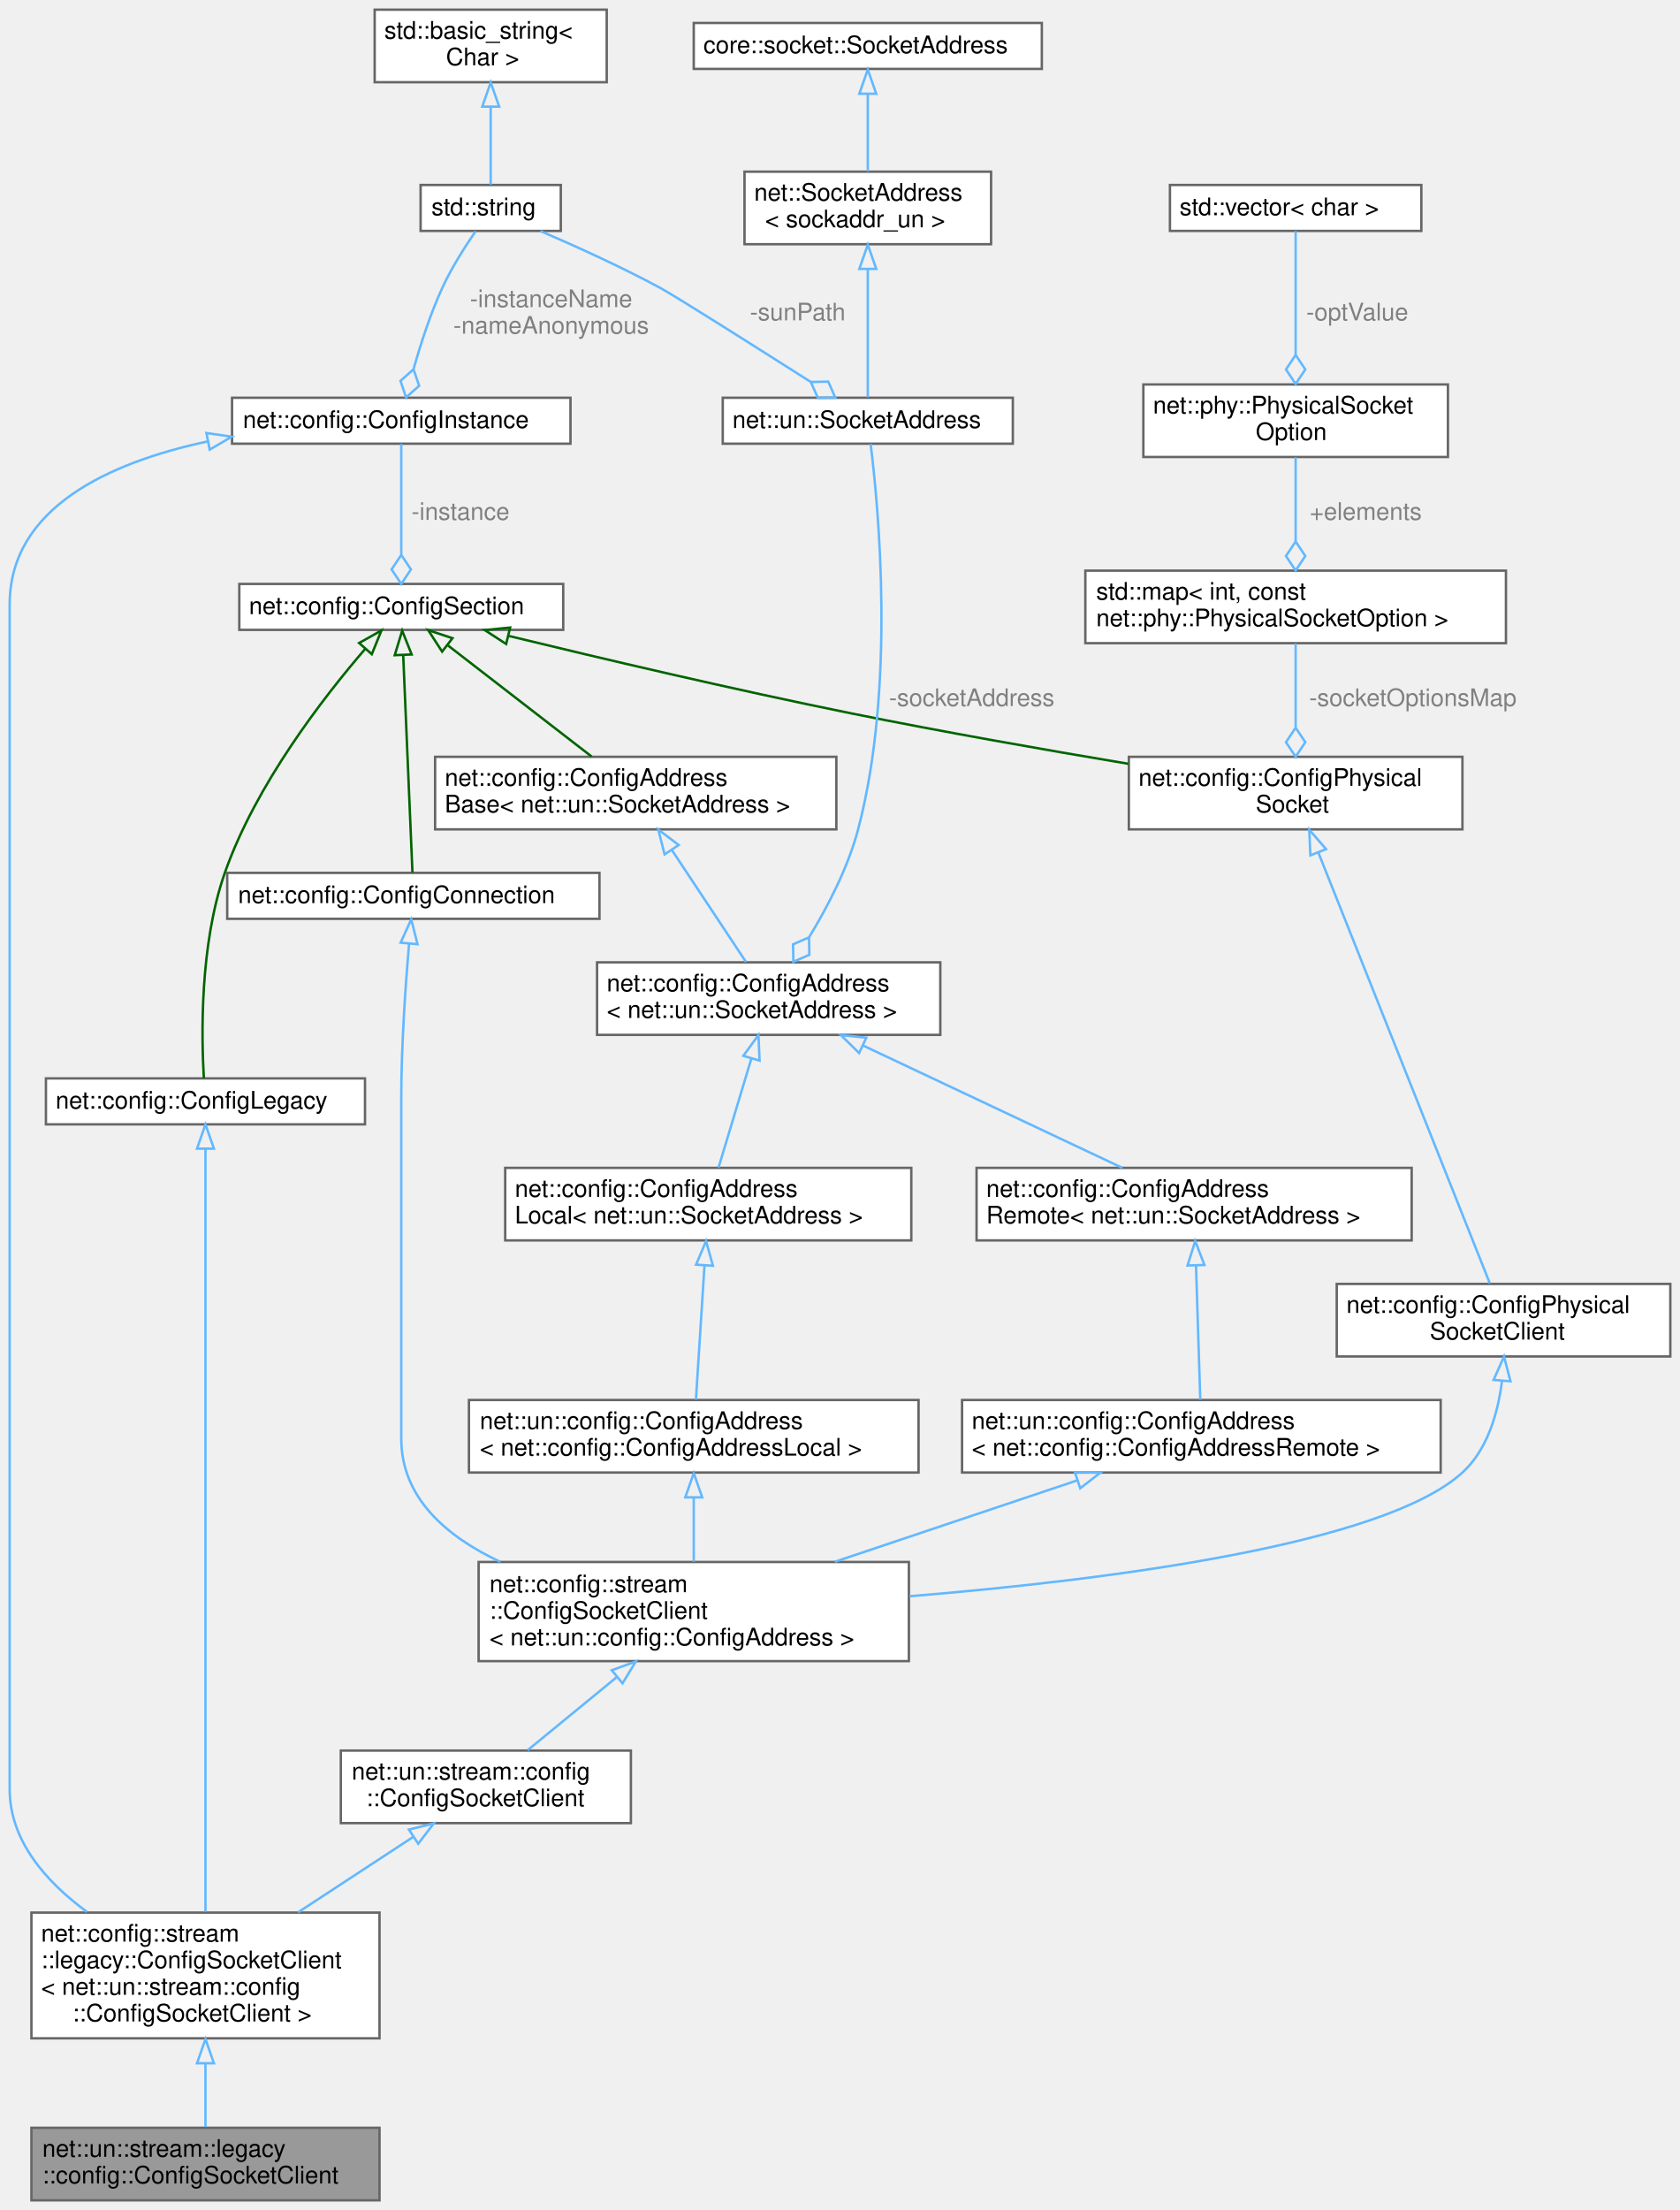
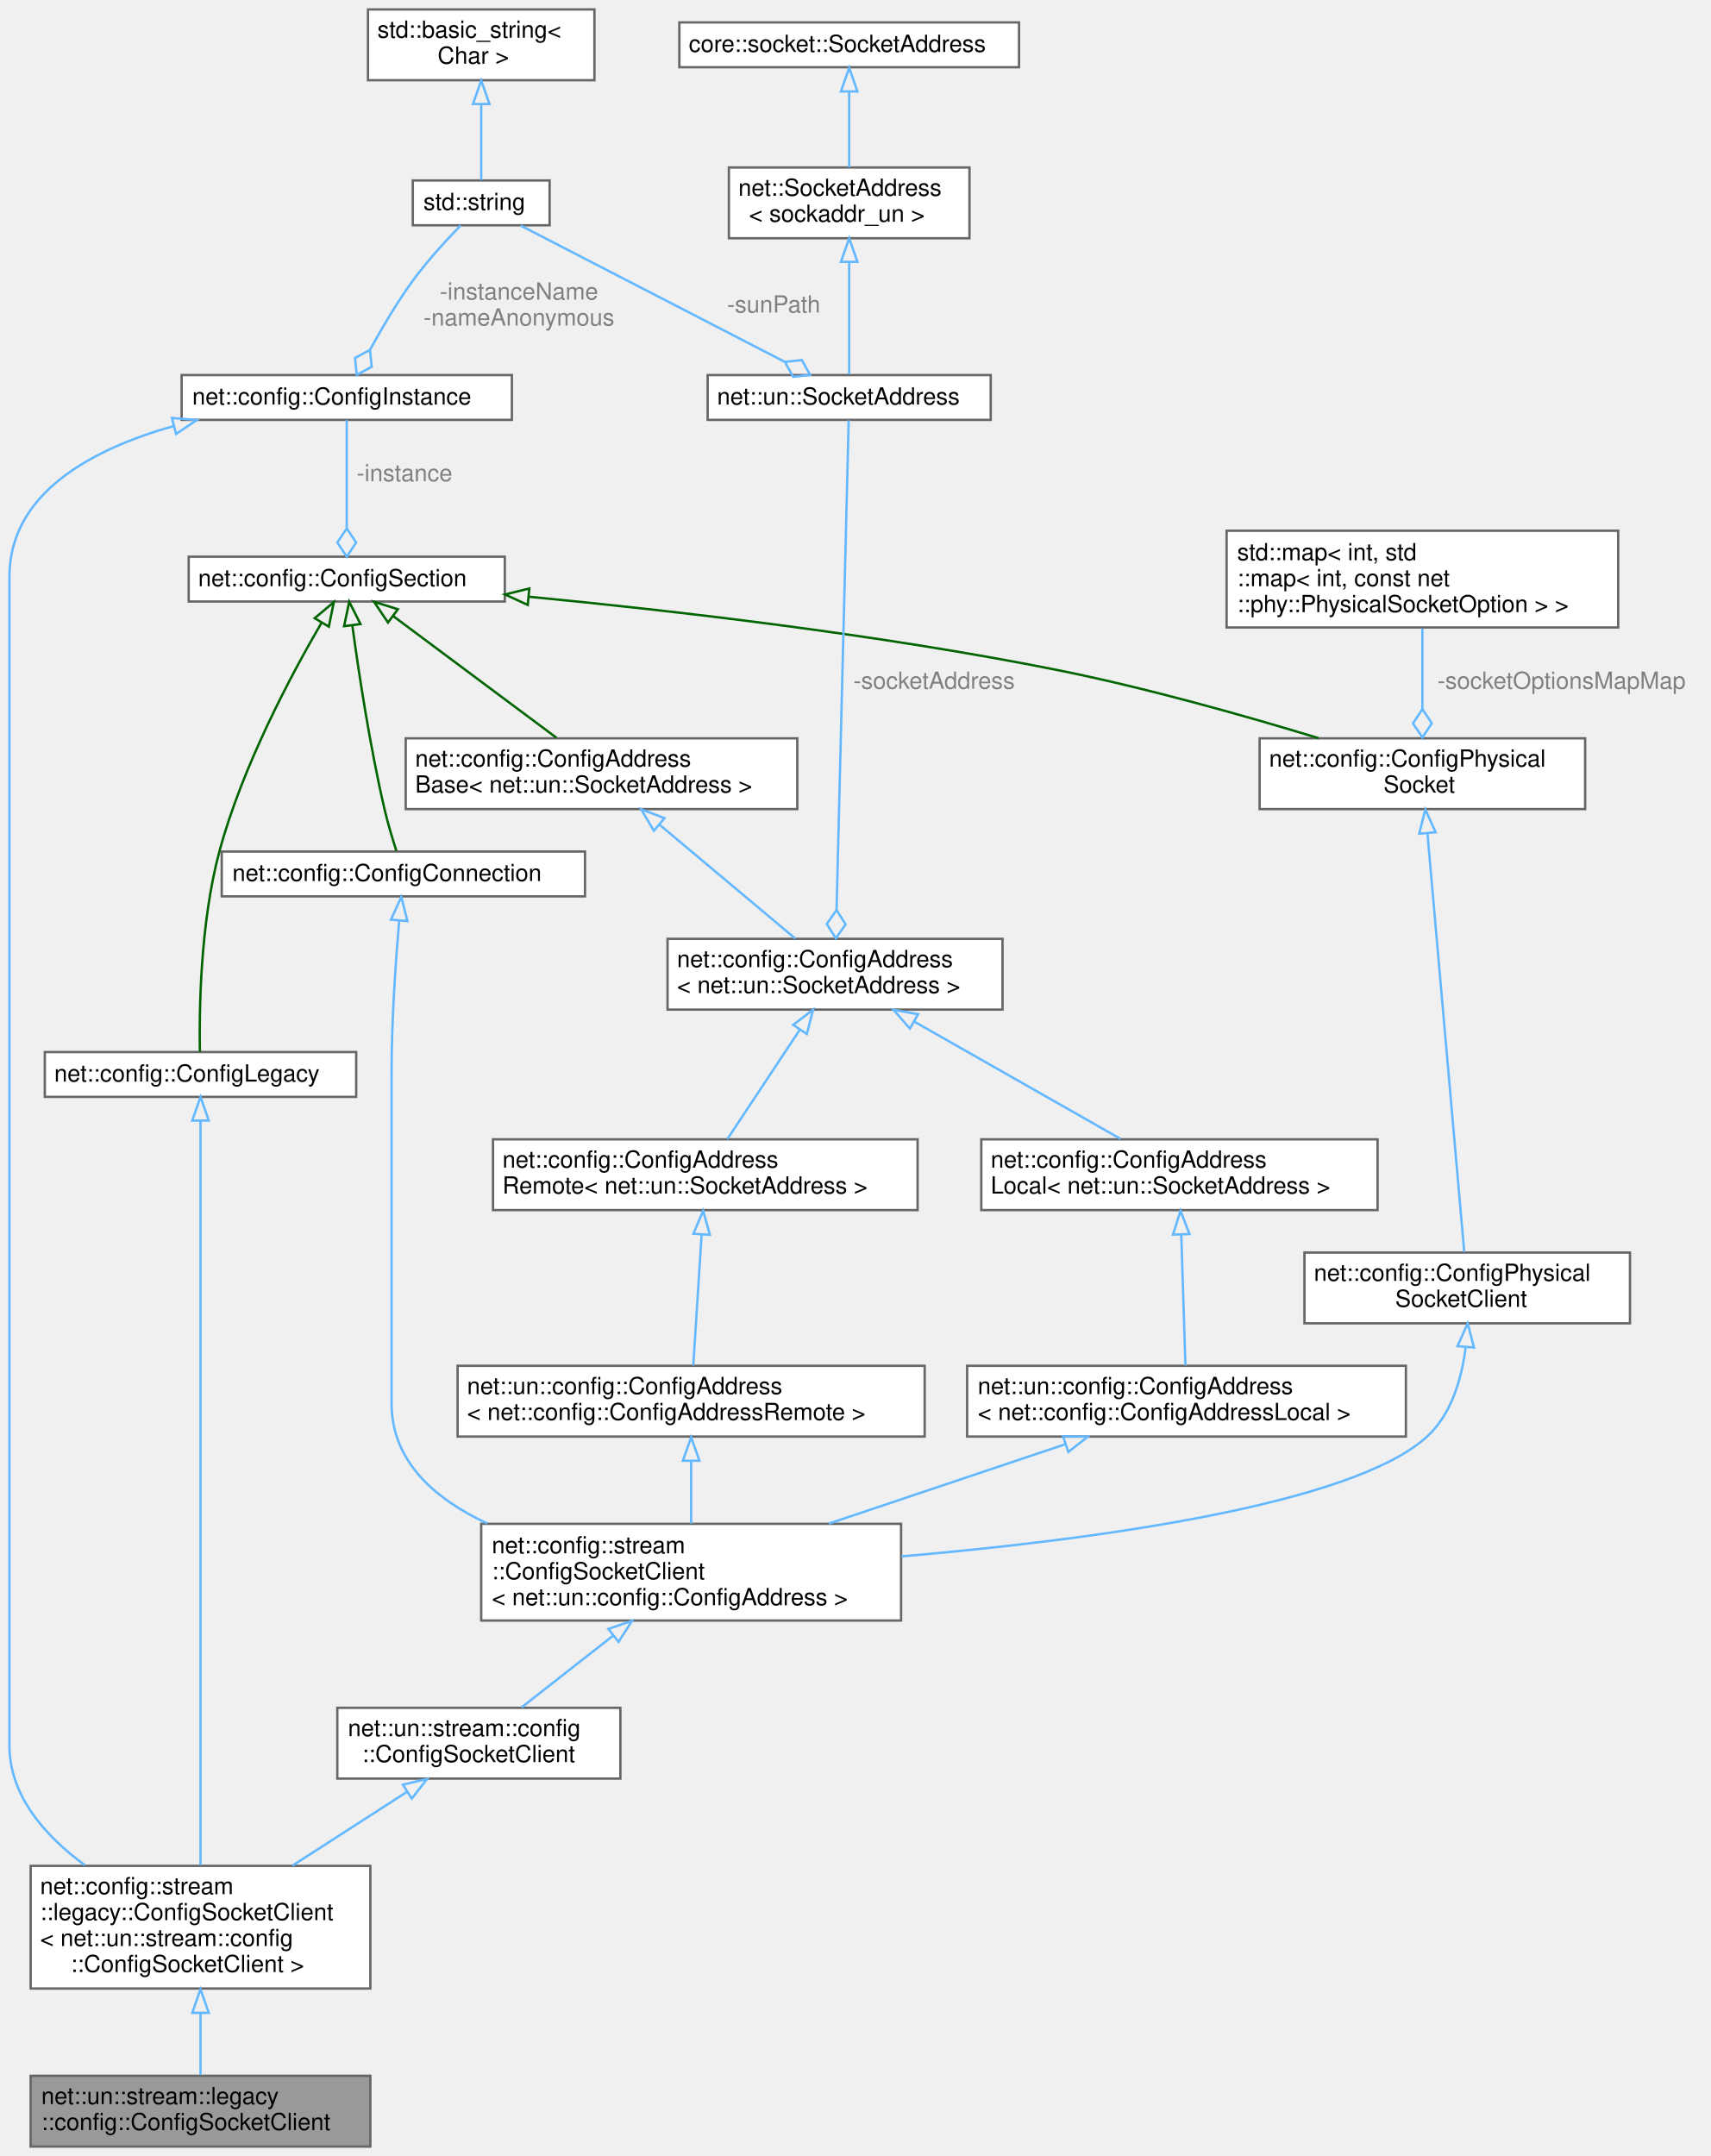
- <svg xmlns="http://www.w3.org/2000/svg" xmlns:xlink="http://www.w3.org/1999/xlink" width="695pt" height="914pt" viewBox="0.00 0.00 695.00 914.00">
+ <svg xmlns="http://www.w3.org/2000/svg" xmlns:xlink="http://www.w3.org/1999/xlink" width="725pt" height="914pt" viewBox="0.00 0.00 725.00 914.00">
  <g id="graph0" class="graph" transform="scale(1 1) rotate(0) translate(4 910)">
    <g id="Node000001" class="node">
      <g id="a_Node000001">
        <a xlink:title=" ">
          <polygon fill="#999999" stroke="transparent" points="153,-30 9,-30 9,0 153,0 153,-30" />
          <text text-anchor="start" x="13.5" y="-18" font-family="Helvetica,sans-Serif" font-size="10.00">net::un::stream::legacy</text>
          <text text-anchor="start" x="13.5" y="-7" font-family="Helvetica,sans-Serif" font-size="10.00">::config::ConfigSocketClient</text>
          <polygon fill="none" stroke="#666666" points="9,0 9,-30 153,-30 153,0 9,0" />
        </a>
      </g>
    </g>
    <g id="Node000002" class="node">
      <g id="a_Node000002">
        <a xlink:href="classnet_1_1config_1_1stream_1_1legacy_1_1ConfigSocketClient.html" target="_top" xlink:title=" ">
          <polygon fill="white" stroke="transparent" points="153,-119 9,-119 9,-67 153,-67 153,-119" />
          <text text-anchor="start" x="13" y="-107" font-family="Helvetica,sans-Serif" font-size="10.00">net::config::stream</text>
          <text text-anchor="start" x="13" y="-96" font-family="Helvetica,sans-Serif" font-size="10.00">::legacy::ConfigSocketClient</text>
          <text text-anchor="start" x="13" y="-85" font-family="Helvetica,sans-Serif" font-size="10.00">&lt; net::un::stream::config</text>
          <text text-anchor="start" x="26" y="-74" font-family="Helvetica,sans-Serif" font-size="10.00">::ConfigSocketClient &gt;</text>
          <polygon fill="none" stroke="#666666" points="9,-67 9,-119 153,-119 153,-67 9,-67" />
        </a>
      </g>
    </g>
    <g id="edge1_Node000001_Node000002" class="edge">
      <g id="a_edge1_Node000001_Node000002">
        <a xlink:title=" ">
          <path fill="none" stroke="#63b8ff" d="M81,-56.46C81,-47.22 81,-37.78 81,-30.35" />
          <polygon fill="none" stroke="#63b8ff" points="77.5,-56.69 81,-66.69 84.5,-56.69 77.5,-56.69" />
        </a>
      </g>
    </g>
    <g id="Node000003" class="node">
      <g id="a_Node000003">
        <a xlink:href="classnet_1_1config_1_1ConfigInstance.html" target="_top" xlink:title=" ">
-           <polygon fill="white" stroke="transparent" points="232,-745.5 92,-745.5 92,-726.5 232,-726.5 232,-745.5" />
-           <text text-anchor="start" x="96.5" y="-733" font-family="Helvetica,sans-Serif" font-size="10.00">net::config::ConfigInstance</text>
-           <polygon fill="none" stroke="#666666" points="92,-726.5 92,-745.5 232,-745.5 232,-726.5 92,-726.5" />
+           <polygon fill="white" stroke="transparent" points="213,-751 73,-751 73,-732 213,-732 213,-751" />
+           <text text-anchor="start" x="77.5" y="-738.5" font-family="Helvetica,sans-Serif" font-size="10.00">net::config::ConfigInstance</text>
+           <polygon fill="none" stroke="#666666" points="73,-732 73,-751 213,-751 213,-732 73,-732" />
        </a>
      </g>
    </g>
    <g id="edge2_Node000002_Node000003" class="edge">
      <g id="a_edge2_Node000002_Node000003">
        <a xlink:title=" ">
-           <path fill="none" stroke="#63b8ff" d="M81.83,-727.43C41.05,-718.68 0,-699.94 0,-660 0,-660 0,-660 0,-170 0,-148.79 14.96,-131.77 32.01,-119.27" />
-           <polygon fill="none" stroke="#63b8ff" points="81.4,-730.92 91.89,-729.4 82.75,-724.05 81.4,-730.92" />
+           <path fill="none" stroke="#63b8ff" d="M69.56,-729.37C34.47,-719.45 0,-700.73 0,-665.5 0,-665.5 0,-665.5 0,-170 0,-148.79 14.96,-131.77 32.01,-119.27" />
+           <polygon fill="none" stroke="#63b8ff" points="68.89,-732.81 79.45,-731.94 70.65,-726.04 68.89,-732.81" />
        </a>
      </g>
    </g>
    <g id="Node000012" class="node">
      <g id="a_Node000012">
        <a xlink:href="classnet_1_1config_1_1ConfigSection.html" target="_top" xlink:title=" ">
-           <polygon fill="white" stroke="transparent" points="229,-668.5 95,-668.5 95,-649.5 229,-649.5 229,-668.5" />
-           <text text-anchor="start" x="99" y="-656" font-family="Helvetica,sans-Serif" font-size="10.00">net::config::ConfigSection</text>
-           <polygon fill="none" stroke="#666666" points="95,-649.5 95,-668.5 229,-668.5 229,-649.5 95,-649.5" />
+           <polygon fill="white" stroke="transparent" points="210,-674 76,-674 76,-655 210,-655 210,-674" />
+           <text text-anchor="start" x="80" y="-661.5" font-family="Helvetica,sans-Serif" font-size="10.00">net::config::ConfigSection</text>
+           <polygon fill="none" stroke="#666666" points="76,-655 76,-674 210,-674 210,-655 76,-655" />
        </a>
      </g>
    </g>
    <g id="edge12_Node000012_Node000003" class="edge">
      <g id="a_edge12_Node000012_Node000003">
        <a xlink:title=" ">
-           <path fill="none" stroke="#63b8ff" d="M162,-726.4C162,-715.32 162,-695.71 162,-680.66" />
-           <polygon fill="none" stroke="#63b8ff" points="162,-680.5 158,-674.5 162,-668.5 166,-674.5 162,-680.5" />
-         </a>
-       </g>
-       <text text-anchor="middle" x="186.5" y="-695" font-family="Helvetica,sans-Serif" font-size="10.00" fill="grey"> -instance</text>
+           <path fill="none" stroke="#63b8ff" d="M143,-731.9C143,-720.82 143,-701.21 143,-686.16" />
+           <polygon fill="none" stroke="#63b8ff" points="143,-686 139,-680 143,-674 147,-680 143,-686" />
+         </a>
+       </g>
+       <text text-anchor="middle" x="167.5" y="-706" font-family="Helvetica,sans-Serif" font-size="10.00" fill="grey"> -instance</text>
    </g>
    <g id="Node000004" class="node">
      <g id="a_Node000004">
        <a xlink:title=" ">
-           <polygon fill="white" stroke="transparent" points="228,-833.5 170,-833.5 170,-814.5 228,-814.5 228,-833.5" />
-           <text text-anchor="start" x="174.5" y="-821" font-family="Helvetica,sans-Serif" font-size="10.00">std::string</text>
-           <polygon fill="none" stroke="#666666" points="170,-814.5 170,-833.5 228,-833.5 228,-814.5 170,-814.5" />
+           <polygon fill="white" stroke="transparent" points="229,-833.5 171,-833.5 171,-814.5 229,-814.5 229,-833.5" />
+           <text text-anchor="start" x="175.5" y="-821" font-family="Helvetica,sans-Serif" font-size="10.00">std::string</text>
+           <polygon fill="none" stroke="#666666" points="171,-814.5 171,-833.5 229,-833.5 229,-814.5 171,-814.5" />
        </a>
      </g>
    </g>
    <g id="edge3_Node000003_Node000004" class="edge">
      <g id="a_edge3_Node000003_Node000004">
        <a xlink:title=" ">
-           <path fill="none" stroke="#63b8ff" d="M192.77,-814.37C188.46,-808.12 182.84,-799.33 179,-791 174.08,-780.32 170.05,-767.84 167.15,-757.56" />
-           <polygon fill="none" stroke="#63b8ff" points="167.07,-757.27 161.67,-752.49 164,-745.67 169.4,-750.45 167.07,-757.27" />
-         </a>
-       </g>
-       <text text-anchor="middle" x="224" y="-783" font-family="Helvetica,sans-Serif" font-size="10.00" fill="grey"> -instanceName</text>
-       <text text-anchor="middle" x="224" y="-772" font-family="Helvetica,sans-Serif" font-size="10.00" fill="grey">-nameAnonymous</text>
+           <path fill="none" stroke="#63b8ff" d="M191.34,-814.47C185.28,-808.26 177.18,-799.48 171,-791 164.31,-781.82 157.9,-770.92 152.9,-761.78" />
+           <polygon fill="none" stroke="#63b8ff" points="152.85,-761.68 146.51,-758.25 147.24,-751.07 153.58,-754.51 152.85,-761.68" />
+         </a>
+       </g>
+       <text text-anchor="middle" x="216" y="-783" font-family="Helvetica,sans-Serif" font-size="10.00" fill="grey"> -instanceName</text>
+       <text text-anchor="middle" x="216" y="-772" font-family="Helvetica,sans-Serif" font-size="10.00" fill="grey">-nameAnonymous</text>
    </g>
    <g id="Node000013" class="node">
      <g id="a_Node000013">
        <a xlink:href="classnet_1_1un_1_1SocketAddress.html" target="_top" xlink:title=" ">
-           <polygon fill="white" stroke="transparent" points="415,-745.5 295,-745.5 295,-726.5 415,-726.5 415,-745.5" />
-           <text text-anchor="start" x="299" y="-733" font-family="Helvetica,sans-Serif" font-size="10.00">net::un::SocketAddress</text>
-           <polygon fill="none" stroke="#666666" points="295,-726.5 295,-745.5 415,-745.5 415,-726.5 295,-726.5" />
+           <polygon fill="white" stroke="transparent" points="416,-751 296,-751 296,-732 416,-732 416,-751" />
+           <text text-anchor="start" x="300" y="-738.5" font-family="Helvetica,sans-Serif" font-size="10.00">net::un::SocketAddress</text>
+           <polygon fill="none" stroke="#666666" points="296,-732 296,-751 416,-751 416,-732 296,-732" />
        </a>
      </g>
    </g>
    <g id="edge16_Node000013_Node000004" class="edge">
      <g id="a_edge16_Node000013_Node000004">
        <a xlink:title=" ">
-           <path fill="none" stroke="#63b8ff" d="M219.56,-814.45C233.7,-808.37 252.77,-799.76 269,-791 275.3,-787.6 308.17,-766.81 331.4,-752.04" />
-           <polygon fill="none" stroke="#63b8ff" points="331.44,-752.02 334.35,-745.42 341.56,-745.57 338.65,-752.17 331.44,-752.02" />
-         </a>
-       </g>
-       <text text-anchor="middle" x="326" y="-777.5" font-family="Helvetica,sans-Serif" font-size="10.00" fill="grey"> -sunPath</text>
+           <path fill="none" stroke="#63b8ff" d="M216.69,-814.39C243.44,-800.59 296.15,-773.38 328.51,-756.69" />
+           <polygon fill="none" stroke="#63b8ff" points="328.76,-756.56 332.26,-750.25 339.43,-751.05 335.93,-757.36 328.76,-756.56" />
+         </a>
+       </g>
+       <text text-anchor="middle" x="324" y="-777.5" font-family="Helvetica,sans-Serif" font-size="10.00" fill="grey"> -sunPath</text>
    </g>
    <g id="Node000005" class="node">
      <g id="a_Node000005">
        <a xlink:title=" ">
-           <polygon fill="white" stroke="transparent" points="247,-906 151,-906 151,-876 247,-876 247,-906" />
-           <text text-anchor="start" x="155" y="-894" font-family="Helvetica,sans-Serif" font-size="10.00">std::basic_string&lt;</text>
-           <text text-anchor="start" x="180.5" y="-883" font-family="Helvetica,sans-Serif" font-size="10.00"> Char &gt;</text>
-           <polygon fill="none" stroke="#666666" points="151,-876 151,-906 247,-906 247,-876 151,-876" />
+           <polygon fill="white" stroke="transparent" points="248,-906 152,-906 152,-876 248,-876 248,-906" />
+           <text text-anchor="start" x="156" y="-894" font-family="Helvetica,sans-Serif" font-size="10.00">std::basic_string&lt;</text>
+           <text text-anchor="start" x="181.5" y="-883" font-family="Helvetica,sans-Serif" font-size="10.00"> Char &gt;</text>
+           <polygon fill="none" stroke="#666666" points="152,-876 152,-906 248,-906 248,-876 152,-876" />
        </a>
      </g>
    </g>
    <g id="edge4_Node000004_Node000005" class="edge">
      <g id="a_edge4_Node000004_Node000005">
        <a xlink:title=" ">
-           <path fill="none" stroke="#63b8ff" d="M199,-865.75C199,-854.52 199,-841.88 199,-833.69" />
-           <polygon fill="none" stroke="#63b8ff" points="195.5,-865.9 199,-875.9 202.5,-865.9 195.5,-865.9" />
+           <path fill="none" stroke="#63b8ff" d="M200,-865.75C200,-854.52 200,-841.88 200,-833.69" />
+           <polygon fill="none" stroke="#63b8ff" points="196.5,-865.9 200,-875.9 203.5,-865.9 196.5,-865.9" />
        </a>
      </g>
    </g>
    <g id="Node000006" class="node">
      <g id="a_Node000006">
        <a xlink:href="classnet_1_1un_1_1stream_1_1config_1_1ConfigSocketClient.html" target="_top" xlink:title=" ">
-           <polygon fill="white" stroke="transparent" points="257,-186 137,-186 137,-156 257,-156 257,-186" />
-           <text text-anchor="start" x="141.5" y="-174" font-family="Helvetica,sans-Serif" font-size="10.00">net::un::stream::config</text>
-           <text text-anchor="start" x="147.5" y="-163" font-family="Helvetica,sans-Serif" font-size="10.00">::ConfigSocketClient</text>
-           <polygon fill="none" stroke="#666666" points="137,-156 137,-186 257,-186 257,-156 137,-156" />
+           <polygon fill="white" stroke="transparent" points="259,-186 139,-186 139,-156 259,-156 259,-186" />
+           <text text-anchor="start" x="143.5" y="-174" font-family="Helvetica,sans-Serif" font-size="10.00">net::un::stream::config</text>
+           <text text-anchor="start" x="149.5" y="-163" font-family="Helvetica,sans-Serif" font-size="10.00">::ConfigSocketClient</text>
+           <polygon fill="none" stroke="#666666" points="139,-156 139,-186 259,-186 259,-156 139,-156" />
        </a>
      </g>
    </g>
    <g id="edge5_Node000002_Node000006" class="edge">
      <g id="a_edge5_Node000002_Node000006">
        <a xlink:title=" ">
-           <path fill="none" stroke="#63b8ff" d="M166.86,-150.25C152.35,-140.74 134.78,-129.24 119.33,-119.12" />
-           <polygon fill="none" stroke="#63b8ff" points="165.17,-153.33 175.45,-155.88 169.01,-147.48 165.17,-153.33" />
+           <path fill="none" stroke="#63b8ff" d="M168.34,-150.25C153.58,-140.74 135.71,-129.24 120,-119.12" />
+           <polygon fill="none" stroke="#63b8ff" points="166.78,-153.41 177.08,-155.88 170.57,-147.53 166.78,-153.41" />
        </a>
      </g>
    </g>
    <g id="Node000007" class="node">
      <g id="a_Node000007">
        <a xlink:href="classnet_1_1config_1_1stream_1_1ConfigSocketClient.html" target="_top" xlink:title=" ">
-           <polygon fill="white" stroke="transparent" points="372,-264 194,-264 194,-223 372,-223 372,-264" />
-           <text text-anchor="start" x="198.5" y="-251.5" font-family="Helvetica,sans-Serif" font-size="10.00">net::config::stream</text>
-           <text text-anchor="start" x="198.5" y="-240.5" font-family="Helvetica,sans-Serif" font-size="10.00">::ConfigSocketClient</text>
-           <text text-anchor="start" x="198.5" y="-229.5" font-family="Helvetica,sans-Serif" font-size="10.00">&lt; net::un::config::ConfigAddress &gt;</text>
-           <polygon fill="none" stroke="#666666" points="194,-223 194,-264 372,-264 372,-223 194,-223" />
+           <polygon fill="white" stroke="transparent" points="378,-264 200,-264 200,-223 378,-223 378,-264" />
+           <text text-anchor="start" x="204.5" y="-251.5" font-family="Helvetica,sans-Serif" font-size="10.00">net::config::stream</text>
+           <text text-anchor="start" x="204.5" y="-240.5" font-family="Helvetica,sans-Serif" font-size="10.00">::ConfigSocketClient</text>
+           <text text-anchor="start" x="204.5" y="-229.5" font-family="Helvetica,sans-Serif" font-size="10.00">&lt; net::un::config::ConfigAddress &gt;</text>
+           <polygon fill="none" stroke="#666666" points="200,-223 200,-264 378,-264 378,-223 200,-223" />
        </a>
      </g>
    </g>
    <g id="edge6_Node000006_Node000007" class="edge">
      <g id="a_edge6_Node000006_Node000007">
        <a xlink:title=" ">
-           <path fill="none" stroke="#63b8ff" d="M251.09,-216.34C238.63,-206.12 224.83,-194.81 214.29,-186.17" />
-           <polygon fill="none" stroke="#63b8ff" points="249.09,-219.23 259.04,-222.86 253.53,-213.82 249.09,-219.23" />
+           <path fill="none" stroke="#63b8ff" d="M255.98,-216.64C242.84,-206.34 228.23,-194.89 217.09,-186.17" />
+           <polygon fill="none" stroke="#63b8ff" points="253.9,-219.45 263.93,-222.86 258.22,-213.94 253.9,-219.45" />
        </a>
      </g>
    </g>
    <g id="Node000008" class="node">
      <g id="a_Node000008">
        <a xlink:href="classnet_1_1un_1_1config_1_1ConfigAddress.html" target="_top" xlink:title=" ">
-           <polygon fill="white" stroke="transparent" points="592,-331 394,-331 394,-301 592,-301 592,-331" />
-           <text text-anchor="start" x="398" y="-319" font-family="Helvetica,sans-Serif" font-size="10.00">net::un::config::ConfigAddress</text>
-           <text text-anchor="start" x="398" y="-308" font-family="Helvetica,sans-Serif" font-size="10.00">&lt; net::config::ConfigAddressRemote &gt;</text>
-           <polygon fill="none" stroke="#666666" points="394,-301 394,-331 592,-331 592,-301 394,-301" />
+           <polygon fill="white" stroke="transparent" points="388,-331 190,-331 190,-301 388,-301 388,-331" />
+           <text text-anchor="start" x="194" y="-319" font-family="Helvetica,sans-Serif" font-size="10.00">net::un::config::ConfigAddress</text>
+           <text text-anchor="start" x="194" y="-308" font-family="Helvetica,sans-Serif" font-size="10.00">&lt; net::config::ConfigAddressRemote &gt;</text>
+           <polygon fill="none" stroke="#666666" points="190,-301 190,-331 388,-331 388,-301 190,-301" />
        </a>
      </g>
    </g>
    <g id="edge7_Node000007_Node000008" class="edge">
      <g id="a_edge7_Node000007_Node000008">
        <a xlink:title=" ">
-           <path fill="none" stroke="#63b8ff" d="M441.72,-297.78C411.38,-287.6 372.86,-274.67 341.36,-264.09" />
-           <polygon fill="none" stroke="#63b8ff" points="440.67,-301.12 451.26,-300.99 442.89,-294.49 440.67,-301.12" />
+           <path fill="none" stroke="#63b8ff" d="M289,-290.48C289,-281.85 289,-272.26 289,-264.09" />
+           <polygon fill="none" stroke="#63b8ff" points="285.5,-290.73 289,-300.73 292.5,-290.73 285.5,-290.73" />
        </a>
      </g>
    </g>
    <g id="Node000009" class="node">
      <g id="a_Node000009">
        <a xlink:href="classnet_1_1config_1_1ConfigAddressRemote.html" target="_top" xlink:title=" ">
-           <polygon fill="white" stroke="transparent" points="580,-427 400,-427 400,-397 580,-397 580,-427" />
-           <text text-anchor="start" x="404" y="-415" font-family="Helvetica,sans-Serif" font-size="10.00">net::config::ConfigAddress</text>
-           <text text-anchor="start" x="404" y="-404" font-family="Helvetica,sans-Serif" font-size="10.00">Remote&lt; net::un::SocketAddress &gt;</text>
-           <polygon fill="none" stroke="#666666" points="400,-397 400,-427 580,-427 580,-397 400,-397" />
+           <polygon fill="white" stroke="transparent" points="385,-427 205,-427 205,-397 385,-397 385,-427" />
+           <text text-anchor="start" x="209" y="-415" font-family="Helvetica,sans-Serif" font-size="10.00">net::config::ConfigAddress</text>
+           <text text-anchor="start" x="209" y="-404" font-family="Helvetica,sans-Serif" font-size="10.00">Remote&lt; net::un::SocketAddress &gt;</text>
+           <polygon fill="none" stroke="#666666" points="205,-397 205,-427 385,-427 385,-397 205,-397" />
        </a>
      </g>
    </g>
    <g id="edge8_Node000008_Node000009" class="edge">
      <g id="a_edge8_Node000008_Node000009">
        <a xlink:title=" ">
-           <path fill="none" stroke="#63b8ff" d="M490.78,-386.59C491.34,-368.95 492.08,-345.75 492.55,-331.1" />
-           <polygon fill="none" stroke="#63b8ff" points="487.28,-386.62 490.46,-396.72 494.27,-386.84 487.28,-386.62" />
+           <path fill="none" stroke="#63b8ff" d="M293.44,-386.59C292.32,-368.95 290.84,-345.75 289.9,-331.1" />
+           <polygon fill="none" stroke="#63b8ff" points="289.96,-386.97 294.09,-396.72 296.94,-386.52 289.96,-386.97" />
        </a>
      </g>
    </g>
    <g id="Node000010" class="node">
      <g id="a_Node000010">
        <a xlink:href="classnet_1_1config_1_1ConfigAddress.html" target="_top" xlink:title=" ">
-           <polygon fill="white" stroke="transparent" points="385,-512 243,-512 243,-482 385,-482 385,-512" />
-           <text text-anchor="start" x="247" y="-500" font-family="Helvetica,sans-Serif" font-size="10.00">net::config::ConfigAddress</text>
-           <text text-anchor="start" x="247" y="-489" font-family="Helvetica,sans-Serif" font-size="10.00">&lt; net::un::SocketAddress &gt;</text>
-           <polygon fill="none" stroke="#666666" points="243,-482 243,-512 385,-512 385,-482 243,-482" />
+           <polygon fill="white" stroke="transparent" points="421,-512 279,-512 279,-482 421,-482 421,-512" />
+           <text text-anchor="start" x="283" y="-500" font-family="Helvetica,sans-Serif" font-size="10.00">net::config::ConfigAddress</text>
+           <text text-anchor="start" x="283" y="-489" font-family="Helvetica,sans-Serif" font-size="10.00">&lt; net::un::SocketAddress &gt;</text>
+           <polygon fill="none" stroke="#666666" points="279,-482 279,-512 421,-512 421,-482 279,-482" />
        </a>
      </g>
    </g>
    <g id="edge9_Node000009_Node000010" class="edge">
      <g id="a_edge9_Node000009_Node000010">
        <a xlink:title=" ">
-           <path fill="none" stroke="#63b8ff" d="M353.04,-477.59C385.43,-462.31 430.8,-440.92 460.29,-427.01" />
-           <polygon fill="none" stroke="#63b8ff" points="351.41,-474.49 343.86,-481.92 354.39,-480.82 351.41,-474.49" />
+           <path fill="none" stroke="#63b8ff" d="M334.99,-473.35C325.21,-458.6 312.77,-439.81 304.38,-427.15" />
+           <polygon fill="none" stroke="#63b8ff" points="332.23,-475.52 340.67,-481.92 338.06,-471.65 332.23,-475.52" />
        </a>
      </g>
    </g>
    <g id="Node000017" class="node">
      <g id="a_Node000017">
        <a xlink:href="classnet_1_1config_1_1ConfigAddressLocal.html" target="_top" xlink:title=" ">
-           <polygon fill="white" stroke="transparent" points="373,-427 205,-427 205,-397 373,-397 373,-427" />
-           <text text-anchor="start" x="209" y="-415" font-family="Helvetica,sans-Serif" font-size="10.00">net::config::ConfigAddress</text>
-           <text text-anchor="start" x="209" y="-404" font-family="Helvetica,sans-Serif" font-size="10.00">Local&lt; net::un::SocketAddress &gt;</text>
-           <polygon fill="none" stroke="#666666" points="205,-397 205,-427 373,-427 373,-397 205,-397" />
+           <polygon fill="white" stroke="transparent" points="580,-427 412,-427 412,-397 580,-397 580,-427" />
+           <text text-anchor="start" x="416" y="-415" font-family="Helvetica,sans-Serif" font-size="10.00">net::config::ConfigAddress</text>
+           <text text-anchor="start" x="416" y="-404" font-family="Helvetica,sans-Serif" font-size="10.00">Local&lt; net::un::SocketAddress &gt;</text>
+           <polygon fill="none" stroke="#666666" points="412,-397 412,-427 580,-427 580,-397 412,-397" />
        </a>
      </g>
    </g>
    <g id="edge19_Node000017_Node000010" class="edge">
      <g id="a_edge19_Node000017_Node000010">
        <a xlink:title=" ">
-           <path fill="none" stroke="#63b8ff" d="M306.8,-472.09C302.41,-457.54 296.97,-439.45 293.26,-427.15" />
-           <polygon fill="none" stroke="#63b8ff" points="303.52,-473.35 309.76,-481.92 310.23,-471.34 303.52,-473.35" />
+           <path fill="none" stroke="#63b8ff" d="M383.75,-476.81C410.43,-461.65 447.05,-440.83 471.11,-427.15" />
+           <polygon fill="none" stroke="#63b8ff" points="381.73,-473.94 374.77,-481.92 385.19,-480.02 381.73,-473.94" />
        </a>
      </g>
    </g>
    <g id="Node000011" class="node">
      <g id="a_Node000011">
        <a xlink:href="classnet_1_1config_1_1ConfigAddressBase.html" target="_top" xlink:title=" ">
-           <polygon fill="white" stroke="transparent" points="342,-597 176,-597 176,-567 342,-567 342,-597" />
-           <text text-anchor="start" x="180" y="-585" font-family="Helvetica,sans-Serif" font-size="10.00">net::config::ConfigAddress</text>
-           <text text-anchor="start" x="180" y="-574" font-family="Helvetica,sans-Serif" font-size="10.00">Base&lt; net::un::SocketAddress &gt;</text>
-           <polygon fill="none" stroke="#666666" points="176,-567 176,-597 342,-597 342,-567 176,-567" />
+           <polygon fill="white" stroke="transparent" points="334,-597 168,-597 168,-567 334,-567 334,-597" />
+           <text text-anchor="start" x="172" y="-585" font-family="Helvetica,sans-Serif" font-size="10.00">net::config::ConfigAddress</text>
+           <text text-anchor="start" x="172" y="-574" font-family="Helvetica,sans-Serif" font-size="10.00">Base&lt; net::un::SocketAddress &gt;</text>
+           <polygon fill="none" stroke="#666666" points="168,-567 168,-597 334,-597 334,-567 168,-567" />
        </a>
      </g>
    </g>
    <g id="edge10_Node000010_Node000011" class="edge">
      <g id="a_edge10_Node000010_Node000011">
        <a xlink:title=" ">
-           <path fill="none" stroke="#63b8ff" d="M274.01,-558.35C283.79,-543.6 296.23,-524.81 304.62,-512.15" />
-           <polygon fill="none" stroke="#63b8ff" points="270.94,-556.65 268.33,-566.92 276.77,-560.52 270.94,-556.65" />
+           <path fill="none" stroke="#63b8ff" d="M275.56,-560.41C293.48,-545.38 317.31,-525.41 333.12,-512.15" />
+           <polygon fill="none" stroke="#63b8ff" points="273.21,-557.81 267.79,-566.92 277.71,-563.18 273.21,-557.81" />
        </a>
      </g>
    </g>
    <g id="edge11_Node000011_Node000012" class="edge">
      <g id="a_edge11_Node000011_Node000012">
        <a xlink:title=" ">
-           <path fill="none" stroke="darkgreen" d="M181.37,-643.02C198.66,-629.65 223.8,-610.21 240.75,-597.11" />
-           <polygon fill="none" stroke="darkgreen" points="178.9,-640.51 173.13,-649.4 183.18,-646.05 178.9,-640.51" />
+           <path fill="none" stroke="darkgreen" d="M162.8,-648.74C182.5,-634.06 212.49,-611.7 231.92,-597.22" />
+           <polygon fill="none" stroke="darkgreen" points="160.48,-646.1 154.56,-654.89 164.67,-651.72 160.48,-646.1" />
        </a>
      </g>
    </g>
    <g id="Node000018" class="node">
      <g id="a_Node000018">
        <a xlink:href="classnet_1_1config_1_1ConfigConnection.html" target="_top" xlink:title=" ">
          <polygon fill="white" stroke="transparent" points="244,-549 90,-549 90,-530 244,-530 244,-549" />
          <text text-anchor="start" x="94.5" y="-536.5" font-family="Helvetica,sans-Serif" font-size="10.00">net::config::ConfigConnection</text>
          <polygon fill="none" stroke="#666666" points="90,-530 90,-549 244,-549 244,-530 90,-530" />
        </a>
      </g>
    </g>
    <g id="edge21_Node000018_Node000012" class="edge">
      <g id="a_edge21_Node000018_Node000012">
        <a xlink:title=" ">
-           <path fill="none" stroke="darkgreen" d="M162.8,-639.13C163.9,-613.29 165.83,-567.98 166.63,-549.11" />
-           <polygon fill="none" stroke="darkgreen" points="159.3,-639.03 162.38,-649.17 166.3,-639.33 159.3,-639.03" />
+           <path fill="none" stroke="darkgreen" d="M145.36,-644.92C148,-625.39 152.76,-593.82 159,-567 160.39,-561.01 162.39,-554.38 164.05,-549.26" />
+           <polygon fill="none" stroke="darkgreen" points="141.88,-644.54 144.05,-654.91 148.82,-645.45 141.88,-644.54" />
        </a>
      </g>
    </g>
    <g id="Node000020" class="node">
      <g id="a_Node000020">
        <a xlink:href="classnet_1_1config_1_1ConfigPhysicalSocket.html" target="_top" xlink:title=" ">
-           <polygon fill="white" stroke="transparent" points="601,-597 463,-597 463,-567 601,-567 601,-597" />
-           <text text-anchor="start" x="467" y="-585" font-family="Helvetica,sans-Serif" font-size="10.00">net::config::ConfigPhysical</text>
-           <text text-anchor="start" x="515.5" y="-574" font-family="Helvetica,sans-Serif" font-size="10.00">Socket</text>
-           <polygon fill="none" stroke="#666666" points="463,-567 463,-597 601,-597 601,-567 463,-567" />
+           <polygon fill="white" stroke="transparent" points="668,-597 530,-597 530,-567 668,-567 668,-597" />
+           <text text-anchor="start" x="534" y="-585" font-family="Helvetica,sans-Serif" font-size="10.00">net::config::ConfigPhysical</text>
+           <text text-anchor="start" x="582.5" y="-574" font-family="Helvetica,sans-Serif" font-size="10.00">Socket</text>
+           <polygon fill="none" stroke="#666666" points="530,-567 530,-597 668,-597 668,-567 530,-567" />
        </a>
      </g>
    </g>
    <g id="edge24_Node000020_Node000012" class="edge">
      <g id="a_edge24_Node000020_Node000012">
        <a xlink:title=" ">
-           <path fill="none" stroke="darkgreen" d="M206.61,-646.96C244.2,-637.83 299.45,-624.83 348,-615 385.82,-607.35 428.24,-599.89 462.8,-594.11" />
-           <polygon fill="none" stroke="darkgreen" points="205.39,-643.66 196.5,-649.43 207.04,-650.46 205.39,-643.66" />
-         </a>
-       </g>
-     </g>
-     <g id="Node000024" class="node">
-       <g id="a_Node000024">
+           <path fill="none" stroke="darkgreen" d="M220.44,-657C281.53,-651.12 368.7,-641.05 444,-626 481.93,-618.42 524.18,-606.45 554.98,-597.07" />
+           <polygon fill="none" stroke="darkgreen" points="219.73,-653.55 210.1,-657.98 220.39,-660.52 219.73,-653.55" />
+         </a>
+       </g>
+     </g>
+     <g id="Node000022" class="node">
+       <g id="a_Node000022">
        <a xlink:href="classnet_1_1config_1_1ConfigLegacy.html" target="_top" xlink:title=" ">
          <polygon fill="white" stroke="transparent" points="147,-464 15,-464 15,-445 147,-445 147,-464" />
          <text text-anchor="start" x="19" y="-451.5" font-family="Helvetica,sans-Serif" font-size="10.00">net::config::ConfigLegacy</text>
          <polygon fill="none" stroke="#666666" points="15,-445 15,-464 147,-464 147,-445 15,-445" />
        </a>
      </g>
    </g>
-     <g id="edge29_Node000024_Node000012" class="edge">
-       <g id="a_edge29_Node000024_Node000012">
-         <a xlink:title=" ">
-           <path fill="none" stroke="darkgreen" d="M147.09,-641.64C129.73,-621.5 101.81,-585.48 89,-549 78.53,-519.18 79.33,-480.86 80.34,-464.05" />
-           <polygon fill="none" stroke="darkgreen" points="144.56,-644.07 153.8,-649.25 149.81,-639.44 144.56,-644.07" />
+     <g id="edge27_Node000022_Node000012" class="edge">
+       <g id="a_edge27_Node000022_Node000012">
+         <a xlink:title=" ">
+           <path fill="none" stroke="darkgreen" d="M132.29,-645.95C119.54,-624.11 98.76,-585.26 89,-549 80.82,-518.64 80.43,-480.91 80.73,-464.18" />
+           <polygon fill="none" stroke="darkgreen" points="129.39,-647.92 137.51,-654.72 135.4,-644.34 129.39,-647.92" />
        </a>
      </g>
    </g>
    <g id="edge13_Node000010_Node000013" class="edge">
      <g id="a_edge13_Node000010_Node000013">
        <a xlink:title=" ">
-           <path fill="none" stroke="#63b8ff" d="M356.17,-726.41C359.31,-701.34 366.63,-626.24 351,-567 346.84,-551.24 338.46,-535.11 330.73,-522.41" />
-           <polygon fill="none" stroke="#63b8ff" points="330.69,-522.34 324.08,-519.44 324.22,-512.23 330.82,-515.13 330.69,-522.34" />
-         </a>
-       </g>
-       <text text-anchor="middle" x="398" y="-618" font-family="Helvetica,sans-Serif" font-size="10.00" fill="grey"> -socketAddress</text>
+           <path fill="none" stroke="#63b8ff" d="M355.79,-731.87C354.96,-698.66 351.99,-578.27 350.65,-524.39" />
+           <polygon fill="none" stroke="#63b8ff" points="350.65,-524.21 346.5,-518.32 350.35,-512.22 354.5,-518.12 350.65,-524.21" />
+         </a>
+       </g>
+       <text text-anchor="middle" x="392" y="-618" font-family="Helvetica,sans-Serif" font-size="10.00" fill="grey"> -socketAddress</text>
    </g>
    <g id="Node000014" class="node">
      <g id="a_Node000014">
        <a xlink:href="classnet_1_1SocketAddress.html" target="_top" xlink:title=" ">
-           <polygon fill="white" stroke="transparent" points="406,-839 304,-839 304,-809 406,-809 406,-839" />
-           <text text-anchor="start" x="308" y="-827" font-family="Helvetica,sans-Serif" font-size="10.00">net::SocketAddress</text>
-           <text text-anchor="start" x="312.5" y="-816" font-family="Helvetica,sans-Serif" font-size="10.00">&lt; sockaddr_un &gt;</text>
-           <polygon fill="none" stroke="#666666" points="304,-809 304,-839 406,-839 406,-809 304,-809" />
+           <polygon fill="white" stroke="transparent" points="407,-839 305,-839 305,-809 407,-809 407,-839" />
+           <text text-anchor="start" x="309" y="-827" font-family="Helvetica,sans-Serif" font-size="10.00">net::SocketAddress</text>
+           <text text-anchor="start" x="313.5" y="-816" font-family="Helvetica,sans-Serif" font-size="10.00">&lt; sockaddr_un &gt;</text>
+           <polygon fill="none" stroke="#666666" points="305,-809 305,-839 407,-839 407,-809 305,-809" />
        </a>
      </g>
    </g>
    <g id="edge14_Node000013_Node000014" class="edge">
      <g id="a_edge14_Node000013_Node000014">
        <a xlink:title=" ">
-           <path fill="none" stroke="#63b8ff" d="M355,-798.59C355,-780.9 355,-758 355,-745.71" />
-           <polygon fill="none" stroke="#63b8ff" points="351.5,-798.8 355,-808.8 358.5,-798.8 351.5,-798.8" />
+           <path fill="none" stroke="#63b8ff" d="M356,-798.7C356,-782.7 356,-762.7 356,-751.38" />
+           <polygon fill="none" stroke="#63b8ff" points="352.5,-798.98 356,-808.98 359.5,-798.98 352.5,-798.98" />
        </a>
      </g>
    </g>
    <g id="Node000015" class="node">
      <g id="a_Node000015">
        <a xlink:href="classcore_1_1socket_1_1SocketAddress.html" target="_top" xlink:title=" ">
-           <polygon fill="white" stroke="transparent" points="427,-900.5 283,-900.5 283,-881.5 427,-881.5 427,-900.5" />
-           <text text-anchor="start" x="287" y="-888" font-family="Helvetica,sans-Serif" font-size="10.00">core::socket::SocketAddress</text>
-           <polygon fill="none" stroke="#666666" points="283,-881.5 283,-900.5 427,-900.5 427,-881.5 283,-881.5" />
+           <polygon fill="white" stroke="transparent" points="428,-900.5 284,-900.5 284,-881.5 428,-881.5 428,-900.5" />
+           <text text-anchor="start" x="288" y="-888" font-family="Helvetica,sans-Serif" font-size="10.00">core::socket::SocketAddress</text>
+           <polygon fill="none" stroke="#666666" points="284,-881.5 284,-900.5 428,-900.5 428,-881.5 284,-881.5" />
        </a>
      </g>
    </g>
    <g id="edge15_Node000014_Node000015" class="edge">
      <g id="a_edge15_Node000014_Node000015">
        <a xlink:title=" ">
-           <path fill="none" stroke="#63b8ff" d="M355,-870.91C355,-860.72 355,-848.4 355,-839.09" />
-           <polygon fill="none" stroke="#63b8ff" points="351.5,-871.23 355,-881.23 358.5,-871.23 351.5,-871.23" />
+           <path fill="none" stroke="#63b8ff" d="M356,-870.91C356,-860.72 356,-848.4 356,-839.09" />
+           <polygon fill="none" stroke="#63b8ff" points="352.5,-871.23 356,-881.23 359.5,-871.23 352.5,-871.23" />
        </a>
      </g>
    </g>
    <g id="Node000016" class="node">
      <g id="a_Node000016">
        <a xlink:href="classnet_1_1un_1_1config_1_1ConfigAddress.html" target="_top" xlink:title=" ">
-           <polygon fill="white" stroke="transparent" points="376,-331 190,-331 190,-301 376,-301 376,-331" />
-           <text text-anchor="start" x="194.5" y="-319" font-family="Helvetica,sans-Serif" font-size="10.00">net::un::config::ConfigAddress</text>
-           <text text-anchor="start" x="194.5" y="-308" font-family="Helvetica,sans-Serif" font-size="10.00">&lt; net::config::ConfigAddressLocal &gt;</text>
-           <polygon fill="none" stroke="#666666" points="190,-301 190,-331 376,-331 376,-301 190,-301" />
+           <polygon fill="white" stroke="transparent" points="592,-331 406,-331 406,-301 592,-301 592,-331" />
+           <text text-anchor="start" x="410.5" y="-319" font-family="Helvetica,sans-Serif" font-size="10.00">net::un::config::ConfigAddress</text>
+           <text text-anchor="start" x="410.5" y="-308" font-family="Helvetica,sans-Serif" font-size="10.00">&lt; net::config::ConfigAddressLocal &gt;</text>
+           <polygon fill="none" stroke="#666666" points="406,-301 406,-331 592,-331 592,-301 406,-301" />
        </a>
      </g>
    </g>
    <g id="edge17_Node000007_Node000016" class="edge">
      <g id="a_edge17_Node000007_Node000016">
        <a xlink:title=" ">
-           <path fill="none" stroke="#63b8ff" d="M283,-290.48C283,-281.85 283,-272.26 283,-264.09" />
-           <polygon fill="none" stroke="#63b8ff" points="279.5,-290.73 283,-300.73 286.5,-290.73 279.5,-290.73" />
+           <path fill="none" stroke="#63b8ff" d="M447.72,-297.78C417.38,-287.6 378.86,-274.67 347.36,-264.09" />
+           <polygon fill="none" stroke="#63b8ff" points="446.67,-301.12 457.26,-300.99 448.89,-294.49 446.67,-301.12" />
        </a>
      </g>
    </g>
    <g id="edge18_Node000016_Node000017" class="edge">
      <g id="a_edge18_Node000016_Node000017">
        <a xlink:title=" ">
-           <path fill="none" stroke="#63b8ff" d="M287.44,-386.59C286.32,-368.95 284.84,-345.75 283.9,-331.1" />
-           <polygon fill="none" stroke="#63b8ff" points="283.96,-386.97 288.09,-396.72 290.94,-386.52 283.96,-386.97" />
+           <path fill="none" stroke="#63b8ff" d="M496.78,-386.59C497.34,-368.95 498.08,-345.75 498.55,-331.1" />
+           <polygon fill="none" stroke="#63b8ff" points="493.28,-386.62 496.46,-396.72 500.27,-386.84 493.28,-386.62" />
        </a>
      </g>
    </g>
    <g id="edge20_Node000007_Node000018" class="edge">
      <g id="a_edge20_Node000007_Node000018">
        <a xlink:title=" ">
-           <path fill="none" stroke="#63b8ff" d="M165.22,-519.65C163.78,-502.84 162,-477.55 162,-455.5 162,-455.5 162,-455.5 162,-315 162,-290.69 180.46,-274.61 202.97,-264.05" />
+           <path fill="none" stroke="#63b8ff" d="M165.22,-519.65C163.78,-502.84 162,-477.55 162,-455.5 162,-455.5 162,-455.5 162,-315 162,-290.66 180.05,-274.66 202.53,-264.16" />
          <polygon fill="none" stroke="#63b8ff" points="161.75,-520.14 166.13,-529.79 168.72,-519.51 161.75,-520.14" />
        </a>
      </g>
    </g>
    <g id="Node000019" class="node">
      <g id="a_Node000019">
        <a xlink:href="classnet_1_1config_1_1ConfigPhysicalSocketClient.html" target="_top" xlink:title=" ">
          <polygon fill="white" stroke="transparent" points="687,-379 549,-379 549,-349 687,-349 687,-379" />
          <text text-anchor="start" x="553" y="-367" font-family="Helvetica,sans-Serif" font-size="10.00">net::config::ConfigPhysical</text>
          <text text-anchor="start" x="587.5" y="-356" font-family="Helvetica,sans-Serif" font-size="10.00">SocketClient</text>
          <polygon fill="none" stroke="#666666" points="549,-349 549,-379 687,-379 687,-349 549,-349" />
        </a>
      </g>
    </g>
    <g id="edge22_Node000007_Node000019" class="edge">
      <g id="a_edge22_Node000007_Node000019">
        <a xlink:title=" ">
-           <path fill="none" stroke="#63b8ff" d="M617.36,-338.78C615.71,-325.78 611.44,-310.52 601,-301 568.22,-271.1 454.45,-256.58 372.35,-249.84" />
-           <polygon fill="none" stroke="#63b8ff" points="613.89,-339.31 618.21,-348.99 620.87,-338.73 613.89,-339.31" />
+           <path fill="none" stroke="#63b8ff" d="M617.35,-338.79C615.69,-325.8 611.42,-310.54 601,-301 569.07,-271.78 458.65,-257.14 378.21,-250.19" />
+           <polygon fill="none" stroke="#63b8ff" points="613.88,-339.33 618.2,-349 620.86,-338.74 613.88,-339.33" />
        </a>
      </g>
    </g>
    <g id="edge23_Node000019_Node000020" class="edge">
      <g id="a_edge23_Node000019_Node000020">
        <a xlink:title=" ">
-           <path fill="none" stroke="#63b8ff" d="M541.44,-557.3C559.37,-512.26 597.86,-415.59 612.34,-379.22" />
-           <polygon fill="none" stroke="#63b8ff" points="538.09,-556.24 537.64,-566.83 544.59,-558.83 538.09,-556.24" />
+           <path fill="none" stroke="#63b8ff" d="M601.14,-556.73C605.12,-511.45 613.56,-415.44 616.75,-379.22" />
+           <polygon fill="none" stroke="#63b8ff" points="597.64,-556.56 600.25,-566.83 604.61,-557.17 597.64,-556.56" />
        </a>
      </g>
    </g>
    <g id="Node000021" class="node">
      <g id="a_Node000021">
        <a xlink:title=" ">
-           <polygon fill="white" stroke="transparent" points="619,-674 445,-674 445,-644 619,-644 619,-674" />
-           <text text-anchor="start" x="449.5" y="-662" font-family="Helvetica,sans-Serif" font-size="10.00">std::map&lt; int, const</text>
-           <text text-anchor="start" x="449.5" y="-651" font-family="Helvetica,sans-Serif" font-size="10.00"> net::phy::PhysicalSocketOption &gt;</text>
-           <polygon fill="none" stroke="#666666" points="445,-644 445,-674 619,-674 619,-644 445,-644" />
+           <polygon fill="white" stroke="transparent" points="682,-685 516,-685 516,-644 682,-644 682,-685" />
+           <text text-anchor="start" x="520.5" y="-672.5" font-family="Helvetica,sans-Serif" font-size="10.00">std::map&lt; int, std</text>
+           <text text-anchor="start" x="520.5" y="-661.5" font-family="Helvetica,sans-Serif" font-size="10.00">::map&lt; int, const net</text>
+           <text text-anchor="start" x="520.5" y="-650.5" font-family="Helvetica,sans-Serif" font-size="10.00">::phy::PhysicalSocketOption &gt; &gt;</text>
+           <polygon fill="none" stroke="#666666" points="516,-644 516,-685 682,-685 682,-644 516,-644" />
        </a>
      </g>
    </g>
    <g id="edge25_Node000020_Node000021" class="edge">
      <g id="a_edge25_Node000020_Node000021">
        <a xlink:title=" ">
-           <path fill="none" stroke="#63b8ff" d="M532,-643.89C532,-634.15 532,-620.9 532,-609.25" />
-           <polygon fill="none" stroke="#63b8ff" points="532,-609.04 528,-603.04 532,-597.04 536,-603.04 532,-609.04" />
-         </a>
-       </g>
-       <text text-anchor="middle" x="580.5" y="-618" font-family="Helvetica,sans-Serif" font-size="10.00" fill="grey"> -socketOptionsMap</text>
-     </g>
-     <g id="Node000022" class="node">
-       <g id="a_Node000022">
-         <a xlink:href="classnet_1_1phy_1_1PhysicalSocketOption.html" target="_top" xlink:title=" ">
-           <polygon fill="white" stroke="transparent" points="595,-751 469,-751 469,-721 595,-721 595,-751" />
-           <text text-anchor="start" x="473" y="-739" font-family="Helvetica,sans-Serif" font-size="10.00">net::phy::PhysicalSocket</text>
-           <text text-anchor="start" x="515.5" y="-728" font-family="Helvetica,sans-Serif" font-size="10.00">Option</text>
-           <polygon fill="none" stroke="#666666" points="469,-721 469,-751 595,-751 595,-721 469,-721" />
-         </a>
-       </g>
-     </g>
-     <g id="edge26_Node000021_Node000022" class="edge">
-       <g id="a_edge26_Node000021_Node000022">
-         <a xlink:title=" ">
-           <path fill="none" stroke="#63b8ff" d="M532,-720.89C532,-711.15 532,-697.9 532,-686.25" />
-           <polygon fill="none" stroke="#63b8ff" points="532,-686.04 528,-680.04 532,-674.04 536,-680.04 532,-686.04" />
-         </a>
-       </g>
-       <text text-anchor="middle" x="561" y="-695" font-family="Helvetica,sans-Serif" font-size="10.00" fill="grey"> +elements</text>
-     </g>
-     <g id="Node000023" class="node">
-       <g id="a_Node000023">
-         <a xlink:title=" ">
-           <polygon fill="white" stroke="transparent" points="584,-833.5 480,-833.5 480,-814.5 584,-814.5 584,-833.5" />
-           <text text-anchor="start" x="484" y="-821" font-family="Helvetica,sans-Serif" font-size="10.00">std::vector&lt; char &gt;</text>
-           <polygon fill="none" stroke="#666666" points="480,-814.5 480,-833.5 584,-833.5 584,-814.5 480,-814.5" />
-         </a>
-       </g>
-     </g>
-     <g id="edge27_Node000022_Node000023" class="edge">
-       <g id="a_edge27_Node000022_Node000023">
-         <a xlink:title=" ">
-           <path fill="none" stroke="#63b8ff" d="M532,-814.44C532,-802.6 532,-780.71 532,-763.21" />
-           <polygon fill="none" stroke="#63b8ff" points="532,-763.2 528,-757.2 532,-751.2 536,-757.2 532,-763.2" />
-         </a>
-       </g>
-       <text text-anchor="middle" x="557.5" y="-777.5" font-family="Helvetica,sans-Serif" font-size="10.00" fill="grey"> -optValue</text>
-     </g>
-     <g id="edge28_Node000002_Node000024" class="edge">
-       <g id="a_edge28_Node000002_Node000024">
+           <path fill="none" stroke="#63b8ff" d="M599,-643.6C599,-633.29 599,-620.57 599,-609.45" />
+           <polygon fill="none" stroke="#63b8ff" points="599,-609.37 595,-603.37 599,-597.37 603,-603.37 599,-609.37" />
+         </a>
+       </g>
+       <text text-anchor="middle" x="658" y="-618" font-family="Helvetica,sans-Serif" font-size="10.00" fill="grey"> -socketOptionsMapMap</text>
+     </g>
+     <g id="edge26_Node000002_Node000022" class="edge">
+       <g id="a_edge26_Node000002_Node000022">
        <a xlink:title=" ">
          <path fill="none" stroke="#63b8ff" d="M81,-434.74C81,-416.83 81,-389.07 81,-365 81,-365 81,-365 81,-170 81,-153.11 81,-134.11 81,-119.33" />
          <polygon fill="none" stroke="#63b8ff" points="77.5,-434.96 81,-444.96 84.5,-434.96 77.5,-434.96" />
        </a>
      </g>
    </g>
  </g>
</svg>
